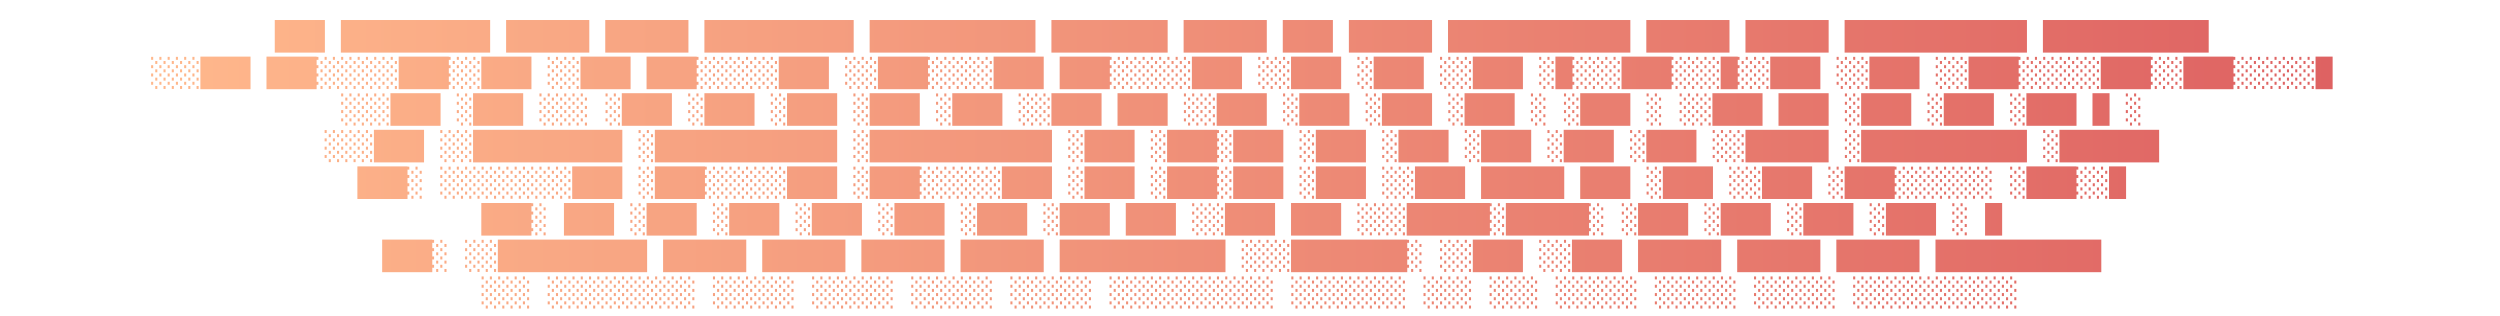
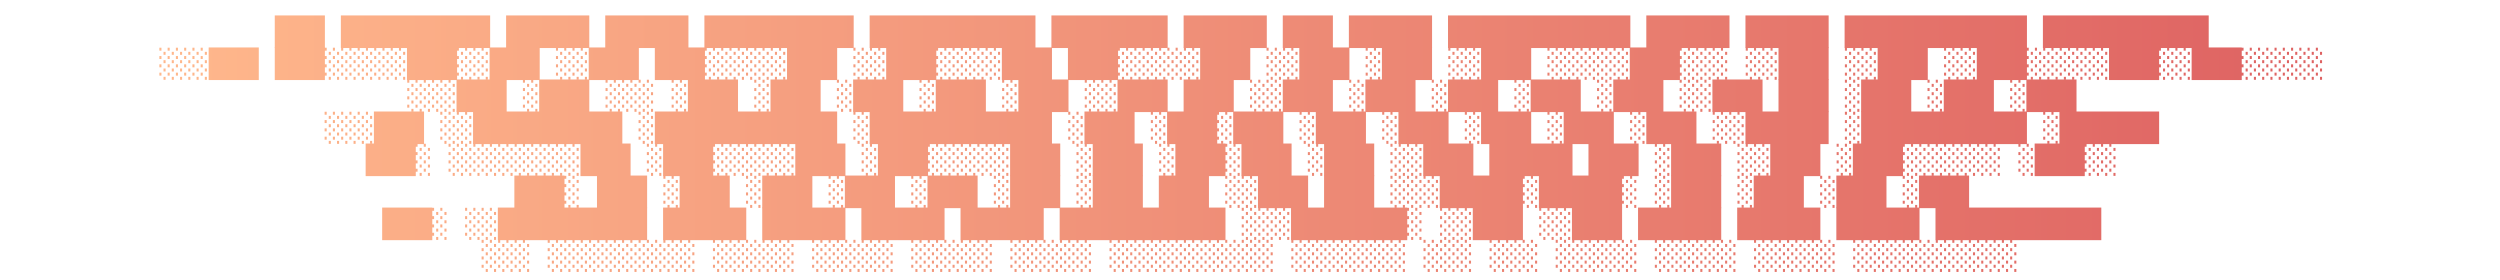
- <svg xmlns="http://www.w3.org/2000/svg" width="1093" height="138" viewBox="0 0 1093 138">
+ <svg xmlns="http://www.w3.org/2000/svg" width="1093" height="122" viewBox="0 0 1093 122">
  <defs>
    <linearGradient id="grad" x1="0%" y1="0%" x2="100%" y2="0%">
      <stop offset="0%" stop-color="#ffb88c" />
      <stop offset="100%" stop-color="#de6262" />
    </linearGradient>
  </defs>
  <style>
    .ascii {
      font-family: ui-monospace, 'Cascadia Code', 'Source Code Pro', Menlo, Consolas, monospace;
      font-size: 12px;
      fill: url(#grad);
      white-space: pre;
    }
  </style>
  <text x="50%" text-anchor="middle" class="ascii">
-     <tspan x="50%" y="20"> ███           █████████  █████   █████   █████████   ██████████      ███████    █████   ███   █████ ███████████ █████ █████ ███████████  ██████████</tspan>
-     <tspan x="50%" y="36">░░░███        ███░░░░░███░░███   ░░███   ███░░░░░███ ░░███░░░░███   ███░░░░░███ ░░███   ░███  ░░███ ░█░░░███░░░█░░███ ░░███ ░░███░░░░░███░░███░░░░░█</tspan>
-     <tspan x="50%" y="52">  ░░░███     ░███    ░░░  ░███    ░███  ░███    ░███  ░███   ░░███ ███     ░░███ ░███   ░███   ░███ ░   ░███  ░  ░░███ ███   ░███    ░███ ░███  █ ░ </tspan>
-     <tspan x="50%" y="68">    ░░░███   ░░█████████  ░███████████  ░███████████  ░███    ░███░███      ░███ ░███   ░███   ░███     ░███      ░░█████    ░██████████  ░██████   </tspan>
-     <tspan x="50%" y="84">     ███░     ░░░░░░░░███ ░███░░░░░███  ░███░░░░░███  ░███    ░███░███      ░███ ░░███  █████  ███      ░███       ░░███     ░███░░░░░░   ░███░░█   </tspan>
-     <tspan x="50%" y="100">   ███░       ███    ░███ ░███    ░███  ░███    ░███  ░███    ███ ░░███     ███   ░░░█████░█████░       ░███        ░███     ░███         ░███ ░   █</tspan>
-     <tspan x="50%" y="116"> ███░        ░░█████████  █████   █████ █████   █████ ██████████   ░░░███████░      ░░███ ░░███         █████       █████    █████        ██████████</tspan>
-     <tspan x="50%" y="132">░░░           ░░░░░░░░░  ░░░░░   ░░░░░ ░░░░░   ░░░░░ ░░░░░░░░░░      ░░░░░░░         ░░░   ░░░         ░░░░░       ░░░░░    ░░░░░        ░░░░░░░░░░ </tspan>
+     <tspan x="50%" y="18"> ███           █████████  █████   █████   █████████   ██████████      ███████    █████   ███   █████ ███████████ █████ █████ ███████████  ██████████</tspan>
+     <tspan x="50%" y="32">░░░███        ███░░░░░███░░███   ░░███   ███░░░░░███ ░░███░░░░███   ███░░░░░███ ░░███   ░███  ░░███ ░░░░░███░░░ ░░███ ░░███ ░░███░░░░░███░░███░░░░░ </tspan>
+     <tspan x="50%" y="46">  ░░░███     ░███    ░░░  ░███    ░███  ░███    ░███  ░███   ░░███ ███     ░░███ ░███   ░███   ░███     ░███     ░░███ ███   ░███    ░███ ░███      </tspan>
+     <tspan x="50%" y="60">    ░░░███   ░░█████████  ░███████████  ░███████████  ░███    ░███░███      ░███ ░███   ░███   ░███     ░███      ░░█████    ░██████████  ░██████   </tspan>
+     <tspan x="50%" y="74">     ███░     ░░░░░░░░███ ░███░░░░░███  ░███░░░░░███  ░███    ░███░███      ░███ ░░███  █████  ███      ░███       ░░███     ░███░░░░░░   ░███░░    </tspan>
+     <tspan x="50%" y="88">   ███░       ███    ░███ ░███    ░███  ░███    ░███  ░███    ███ ░░███     ███   ░░░█████░█████░       ░███        ░███     ░███         ░███      </tspan>
+     <tspan x="50%" y="102"> ███░        ░░█████████  █████   █████ █████   █████ ██████████   ░░░███████░      ░░███ ░░███         █████       █████    █████        ██████████</tspan>
+     <tspan x="50%" y="116">░░░           ░░░░░░░░░  ░░░░░   ░░░░░ ░░░░░   ░░░░░ ░░░░░░░░░░      ░░░░░░░         ░░░   ░░░         ░░░░░       ░░░░░    ░░░░░        ░░░░░░░░░░ </tspan>
  </text>
</svg>
